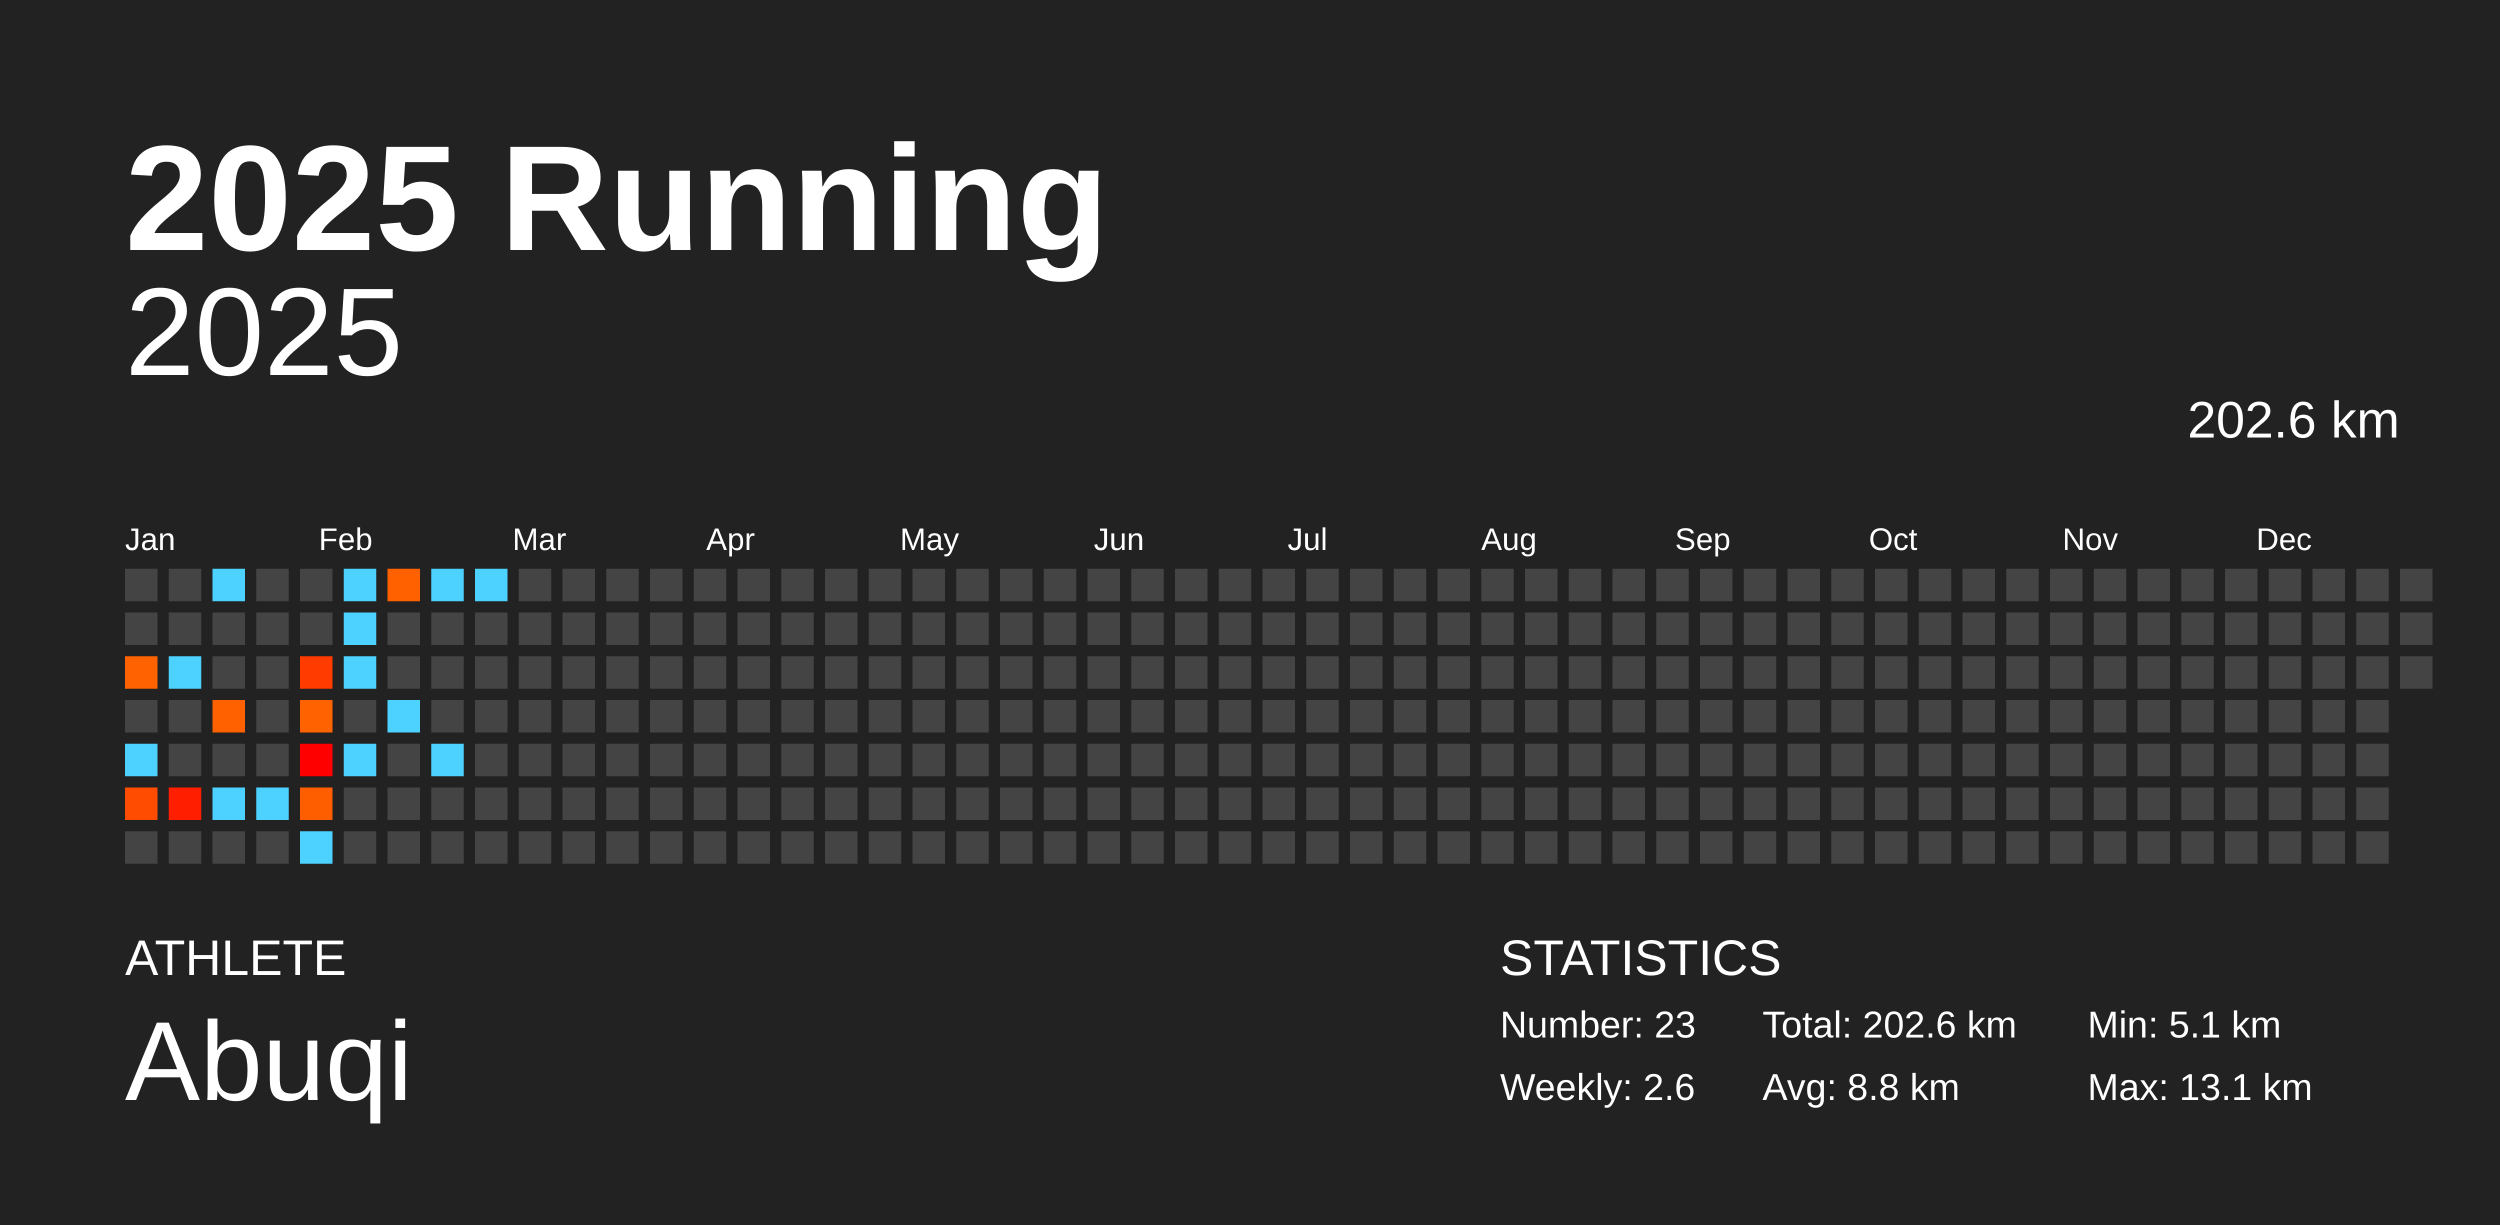
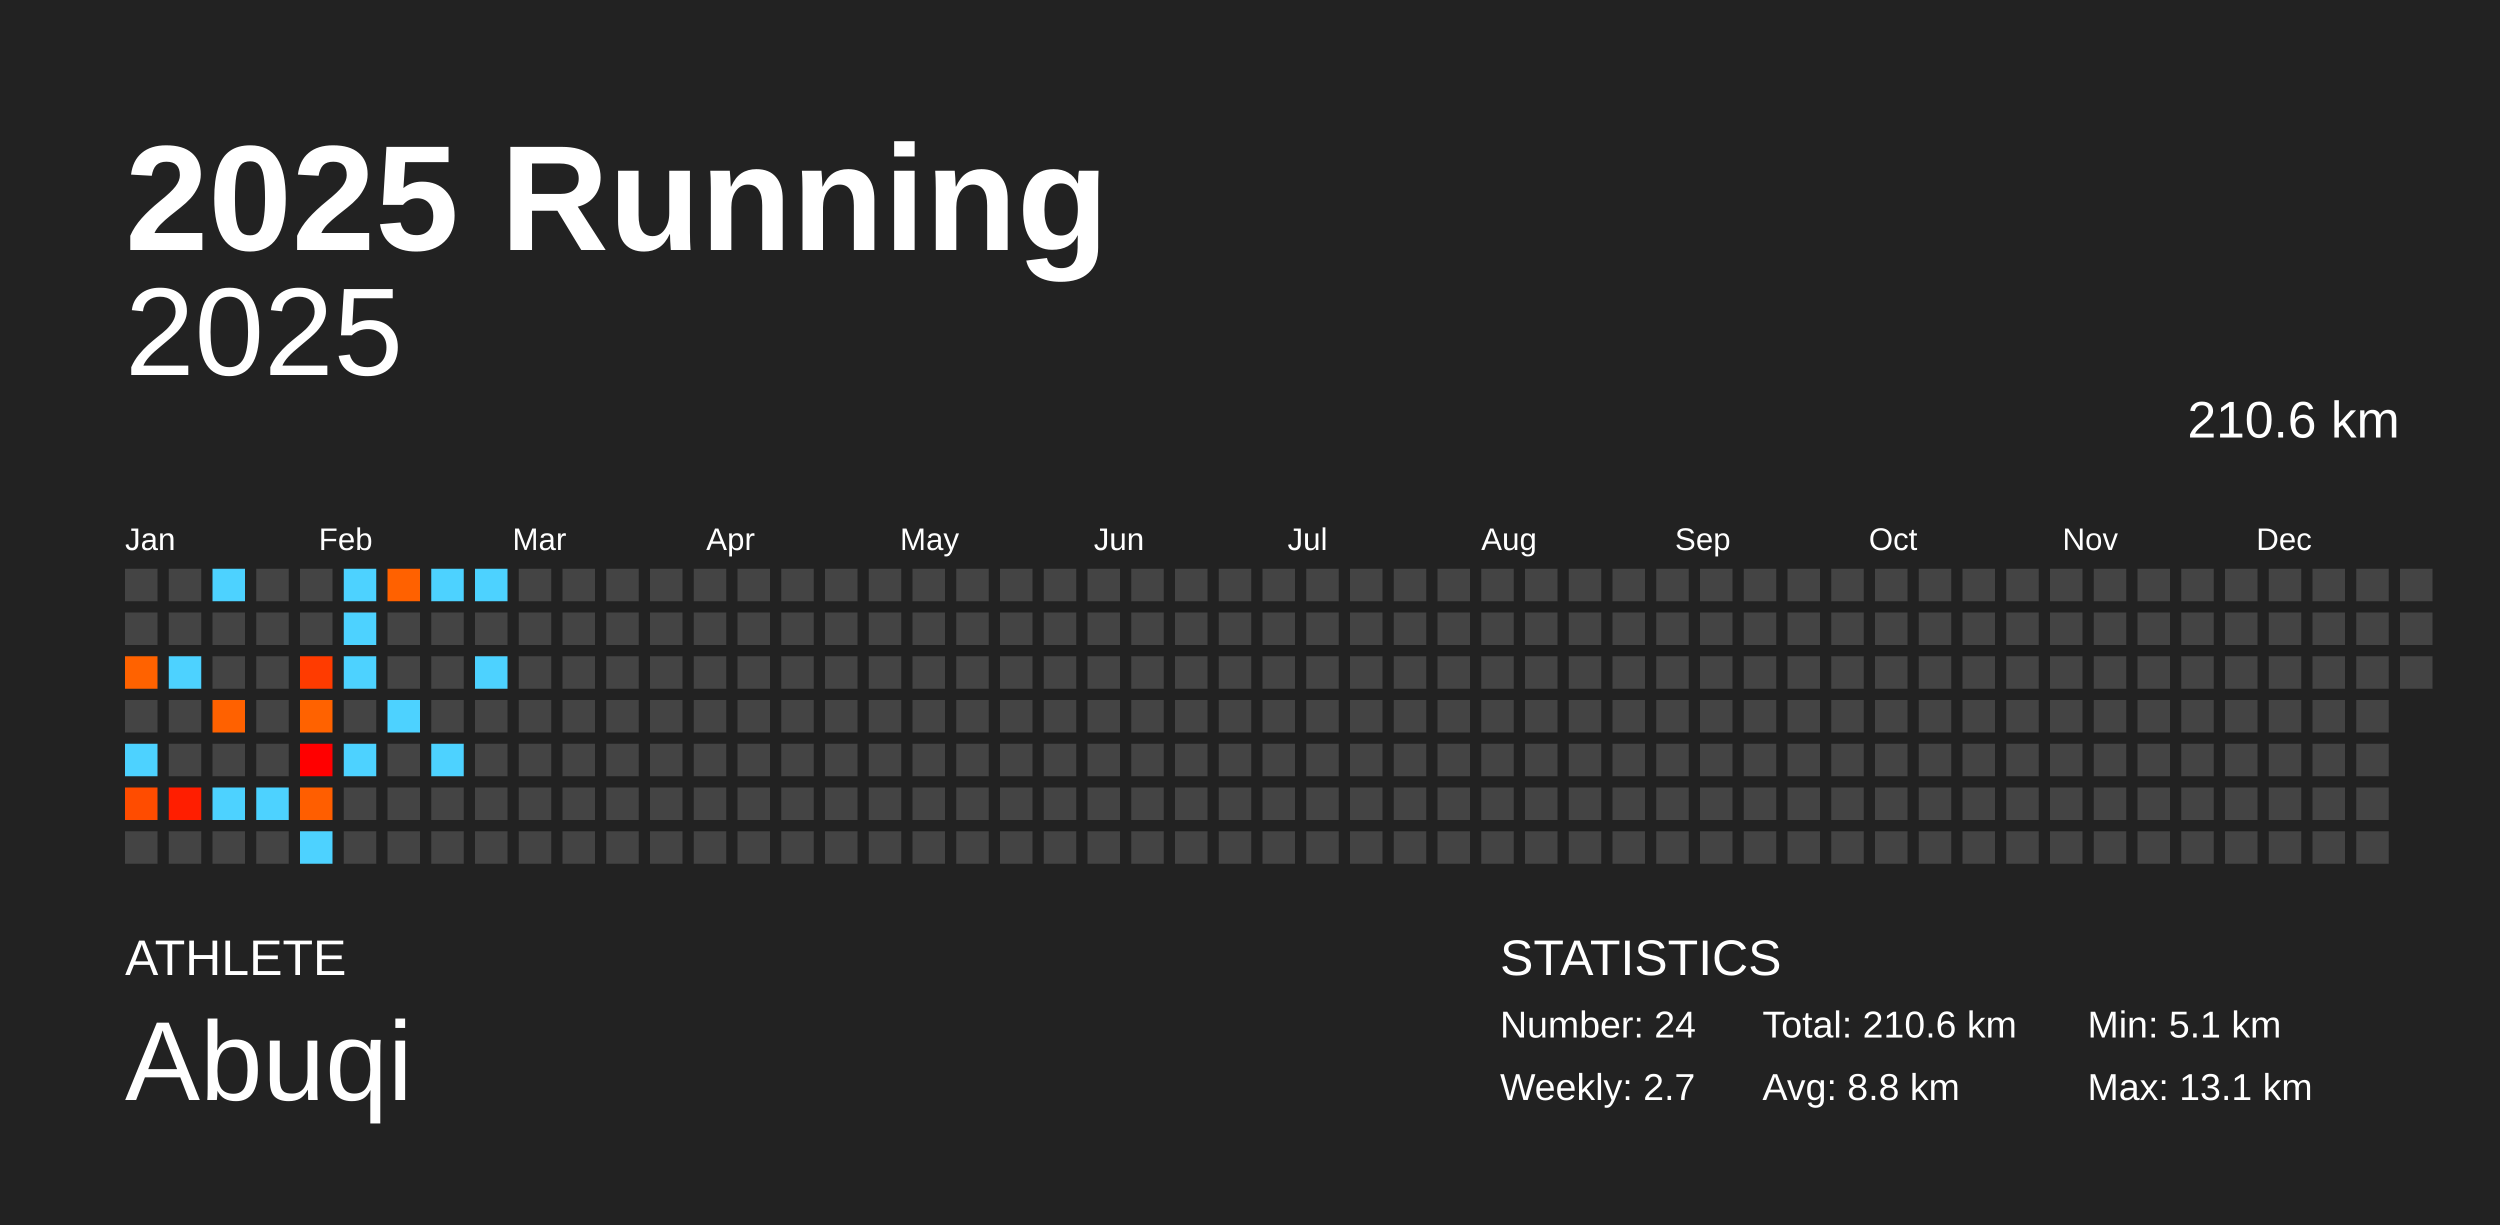
<svg xmlns="http://www.w3.org/2000/svg" baseProfile="full" height="98mm" version="1.1" viewBox="0,0,200,98" width="200mm">
  <defs />
  <rect fill="#222222" height="98" width="200" x="0" y="0" />
  <text fill="#FFFFFF" style="font-size:12px; font-family:Arial; font-weight:bold;" x="10" y="20">2025 Running</text>
  <text fill="#FFFFFF" style="font-size:4px; font-family:Arial" x="10" y="78">ATHLETE</text>
  <text fill="#FFFFFF" style="font-size:9px; font-family:Arial" x="10" y="88">Abuqi</text>
  <text fill="#FFFFFF" style="font-size:4px; font-family:Arial" x="120" y="78">STATISTICS</text>
-   <text fill="#FFFFFF" style="font-size:3px; font-family:Arial" x="120" y="83">Number: 23</text>
-   <text fill="#FFFFFF" style="font-size:3px; font-family:Arial" x="120" y="88">Weekly: 2.6</text>
-   <text fill="#FFFFFF" style="font-size:3px; font-family:Arial" x="141" y="83">Total: 202.6 km</text>
+   <text fill="#FFFFFF" style="font-size:3px; font-family:Arial" x="120" y="83">Number: 24</text>
+   <text fill="#FFFFFF" style="font-size:3px; font-family:Arial" x="120" y="88">Weekly: 2.7</text>
+   <text fill="#FFFFFF" style="font-size:3px; font-family:Arial" x="141" y="83">Total: 210.6 km</text>
  <text fill="#FFFFFF" style="font-size:3px; font-family:Arial" x="141" y="88">Avg: 8.8 km</text>
  <text fill="#FFFFFF" style="font-size:3px; font-family:Arial" x="167" y="83">Min: 5.1 km</text>
  <text fill="#FFFFFF" style="font-size:3px; font-family:Arial" x="167" y="88">Max: 13.1 km</text>
  <text alignment-baseline="hanging" fill="#FFFFFF" style="font-size:10.0px; font-family:Arial;" x="10" y="30">2025</text>
-   <text alignment-baseline="hanging" fill="#FFFFFF" style="font-size:4.125px; font-family:Arial;" x="175" y="35">202.6 km</text>
+   <text alignment-baseline="hanging" fill="#FFFFFF" style="font-size:4.125px; font-family:Arial;" x="175" y="35">210.6 km</text>
  <text fill="#FFFFFF" style="font-size:2.5px; font-family:Arial" x="10.0" y="44">Jan</text>
  <text fill="#FFFFFF" style="font-size:2.5px; font-family:Arial" x="25.5" y="44">Feb</text>
  <text fill="#FFFFFF" style="font-size:2.5px; font-family:Arial" x="41.0" y="44">Mar</text>
  <text fill="#FFFFFF" style="font-size:2.5px; font-family:Arial" x="56.5" y="44">Apr</text>
  <text fill="#FFFFFF" style="font-size:2.5px; font-family:Arial" x="72.0" y="44">May</text>
  <text fill="#FFFFFF" style="font-size:2.5px; font-family:Arial" x="87.5" y="44">Jun</text>
  <text fill="#FFFFFF" style="font-size:2.5px; font-family:Arial" x="103.0" y="44">Jul</text>
  <text fill="#FFFFFF" style="font-size:2.5px; font-family:Arial" x="118.5" y="44">Aug</text>
  <text fill="#FFFFFF" style="font-size:2.5px; font-family:Arial" x="134.0" y="44">Sep</text>
  <text fill="#FFFFFF" style="font-size:2.5px; font-family:Arial" x="149.5" y="44">Oct</text>
  <text fill="#FFFFFF" style="font-size:2.5px; font-family:Arial" x="165.0" y="44">Nov</text>
  <text fill="#FFFFFF" style="font-size:2.5px; font-family:Arial" x="180.5" y="44">Dec</text>
  <rect fill="#444444" height="2.6" width="2.6" x="10.0" y="45.5" />
  <rect fill="#444444" height="2.6" width="2.6" x="10.0" y="49.0" />
  <rect fill="#ff6200" height="2.6" width="2.6" x="10.0" y="52.5" />
  <rect fill="#444444" height="2.6" width="2.6" x="10.0" y="56.0" />
  <rect fill="#4dd2ff" height="2.6" width="2.6" x="10.0" y="59.5" />
  <rect fill="#ff4c00" height="2.6" width="2.6" x="10.0" y="63.0" />
  <rect fill="#444444" height="2.6" width="2.6" x="10.0" y="66.5" />
  <rect fill="#444444" height="2.6" width="2.6" x="13.5" y="45.5" />
  <rect fill="#444444" height="2.6" width="2.6" x="13.5" y="49.0" />
  <rect fill="#4dd2ff" height="2.6" width="2.6" x="13.5" y="52.5" />
  <rect fill="#444444" height="2.6" width="2.6" x="13.5" y="56.0" />
  <rect fill="#444444" height="2.6" width="2.6" x="13.5" y="59.5" />
  <rect fill="#ff1e00" height="2.6" width="2.6" x="13.5" y="63.0" />
  <rect fill="#444444" height="2.6" width="2.6" x="13.5" y="66.5" />
  <rect fill="#4dd2ff" height="2.6" width="2.6" x="17.0" y="45.5" />
  <rect fill="#444444" height="2.6" width="2.6" x="17.0" y="49.0" />
  <rect fill="#444444" height="2.6" width="2.6" x="17.0" y="52.5" />
  <rect fill="#ff6100" height="2.6" width="2.6" x="17.0" y="56.0" />
  <rect fill="#444444" height="2.6" width="2.6" x="17.0" y="59.5" />
  <rect fill="#4dd2ff" height="2.6" width="2.6" x="17.0" y="63.0" />
  <rect fill="#444444" height="2.6" width="2.6" x="17.0" y="66.5" />
  <rect fill="#444444" height="2.6" width="2.6" x="20.5" y="45.5" />
  <rect fill="#444444" height="2.6" width="2.6" x="20.5" y="49.0" />
  <rect fill="#444444" height="2.6" width="2.6" x="20.5" y="52.5" />
  <rect fill="#444444" height="2.6" width="2.6" x="20.5" y="56.0" />
  <rect fill="#444444" height="2.6" width="2.6" x="20.5" y="59.5" />
  <rect fill="#4dd2ff" height="2.6" width="2.6" x="20.5" y="63.0" />
  <rect fill="#444444" height="2.6" width="2.6" x="20.5" y="66.5" />
  <rect fill="#444444" height="2.6" width="2.6" x="24.0" y="45.5" />
  <rect fill="#444444" height="2.6" width="2.6" x="24.0" y="49.0" />
  <rect fill="#ff3b00" height="2.6" width="2.6" x="24.0" y="52.5" />
  <rect fill="#ff6200" height="2.6" width="2.6" x="24.0" y="56.0" />
  <rect fill="#ff0000" height="2.6" width="2.6" x="24.0" y="59.5" />
  <rect fill="#ff5e00" height="2.6" width="2.6" x="24.0" y="63.0" />
  <rect fill="#4dd2ff" height="2.6" width="2.6" x="24.0" y="66.5" />
  <rect fill="#4dd2ff" height="2.6" width="2.6" x="27.5" y="45.5" />
  <rect fill="#4dd2ff" height="2.6" width="2.6" x="27.5" y="49.0" />
  <rect fill="#4dd2ff" height="2.6" width="2.6" x="27.5" y="52.5" />
  <rect fill="#444444" height="2.6" width="2.6" x="27.5" y="56.0" />
  <rect fill="#4dd2ff" height="2.6" width="2.6" x="27.5" y="59.5" />
  <rect fill="#444444" height="2.6" width="2.6" x="27.5" y="63.0" />
  <rect fill="#444444" height="2.6" width="2.6" x="27.5" y="66.5" />
  <rect fill="#ff6100" height="2.6" width="2.6" x="31.0" y="45.5" />
  <rect fill="#444444" height="2.6" width="2.6" x="31.0" y="49.0" />
  <rect fill="#444444" height="2.6" width="2.6" x="31.0" y="52.5" />
  <rect fill="#4dd2ff" height="2.6" width="2.6" x="31.0" y="56.0" />
  <rect fill="#444444" height="2.6" width="2.6" x="31.0" y="59.5" />
  <rect fill="#444444" height="2.6" width="2.6" x="31.0" y="63.0" />
  <rect fill="#444444" height="2.6" width="2.6" x="31.0" y="66.5" />
  <rect fill="#4dd2ff" height="2.6" width="2.6" x="34.5" y="45.5" />
  <rect fill="#444444" height="2.6" width="2.6" x="34.5" y="49.0" />
  <rect fill="#444444" height="2.6" width="2.6" x="34.5" y="52.5" />
  <rect fill="#444444" height="2.6" width="2.6" x="34.5" y="56.0" />
  <rect fill="#4dd2ff" height="2.6" width="2.6" x="34.5" y="59.5" />
  <rect fill="#444444" height="2.6" width="2.6" x="34.5" y="63.0" />
  <rect fill="#444444" height="2.6" width="2.6" x="34.5" y="66.5" />
  <rect fill="#4dd2ff" height="2.6" width="2.6" x="38.0" y="45.5" />
  <rect fill="#444444" height="2.6" width="2.6" x="38.0" y="49.0" />
-   <rect fill="#444444" height="2.6" width="2.6" x="38.0" y="52.5" />
+   <rect fill="#4dd2ff" height="2.6" width="2.6" x="38.0" y="52.5" />
  <rect fill="#444444" height="2.6" width="2.6" x="38.0" y="56.0" />
  <rect fill="#444444" height="2.6" width="2.6" x="38.0" y="59.5" />
  <rect fill="#444444" height="2.6" width="2.6" x="38.0" y="63.0" />
  <rect fill="#444444" height="2.6" width="2.6" x="38.0" y="66.5" />
  <rect fill="#444444" height="2.6" width="2.6" x="41.5" y="45.5" />
  <rect fill="#444444" height="2.6" width="2.6" x="41.5" y="49.0" />
  <rect fill="#444444" height="2.6" width="2.6" x="41.5" y="52.5" />
  <rect fill="#444444" height="2.6" width="2.6" x="41.5" y="56.0" />
  <rect fill="#444444" height="2.6" width="2.6" x="41.5" y="59.5" />
  <rect fill="#444444" height="2.6" width="2.6" x="41.5" y="63.0" />
  <rect fill="#444444" height="2.6" width="2.6" x="41.5" y="66.5" />
  <rect fill="#444444" height="2.6" width="2.6" x="45.0" y="45.5" />
  <rect fill="#444444" height="2.6" width="2.6" x="45.0" y="49.0" />
  <rect fill="#444444" height="2.6" width="2.6" x="45.0" y="52.5" />
  <rect fill="#444444" height="2.6" width="2.6" x="45.0" y="56.0" />
  <rect fill="#444444" height="2.6" width="2.6" x="45.0" y="59.5" />
  <rect fill="#444444" height="2.6" width="2.6" x="45.0" y="63.0" />
  <rect fill="#444444" height="2.6" width="2.6" x="45.0" y="66.5" />
  <rect fill="#444444" height="2.6" width="2.6" x="48.5" y="45.5" />
  <rect fill="#444444" height="2.6" width="2.6" x="48.5" y="49.0" />
  <rect fill="#444444" height="2.6" width="2.6" x="48.5" y="52.5" />
  <rect fill="#444444" height="2.6" width="2.6" x="48.5" y="56.0" />
  <rect fill="#444444" height="2.6" width="2.6" x="48.5" y="59.5" />
  <rect fill="#444444" height="2.6" width="2.6" x="48.5" y="63.0" />
  <rect fill="#444444" height="2.6" width="2.6" x="48.5" y="66.5" />
  <rect fill="#444444" height="2.6" width="2.6" x="52.0" y="45.5" />
  <rect fill="#444444" height="2.6" width="2.6" x="52.0" y="49.0" />
  <rect fill="#444444" height="2.6" width="2.6" x="52.0" y="52.5" />
  <rect fill="#444444" height="2.6" width="2.6" x="52.0" y="56.0" />
  <rect fill="#444444" height="2.6" width="2.6" x="52.0" y="59.5" />
  <rect fill="#444444" height="2.6" width="2.6" x="52.0" y="63.0" />
  <rect fill="#444444" height="2.6" width="2.6" x="52.0" y="66.5" />
  <rect fill="#444444" height="2.6" width="2.6" x="55.5" y="45.5" />
  <rect fill="#444444" height="2.6" width="2.6" x="55.5" y="49.0" />
  <rect fill="#444444" height="2.6" width="2.6" x="55.5" y="52.5" />
  <rect fill="#444444" height="2.6" width="2.6" x="55.5" y="56.0" />
  <rect fill="#444444" height="2.6" width="2.6" x="55.5" y="59.5" />
  <rect fill="#444444" height="2.6" width="2.6" x="55.5" y="63.0" />
  <rect fill="#444444" height="2.6" width="2.6" x="55.5" y="66.5" />
  <rect fill="#444444" height="2.6" width="2.6" x="59.0" y="45.5" />
  <rect fill="#444444" height="2.6" width="2.6" x="59.0" y="49.0" />
  <rect fill="#444444" height="2.6" width="2.6" x="59.0" y="52.5" />
  <rect fill="#444444" height="2.6" width="2.6" x="59.0" y="56.0" />
  <rect fill="#444444" height="2.6" width="2.6" x="59.0" y="59.5" />
  <rect fill="#444444" height="2.6" width="2.6" x="59.0" y="63.0" />
  <rect fill="#444444" height="2.6" width="2.6" x="59.0" y="66.5" />
  <rect fill="#444444" height="2.6" width="2.6" x="62.5" y="45.5" />
  <rect fill="#444444" height="2.6" width="2.6" x="62.5" y="49.0" />
  <rect fill="#444444" height="2.6" width="2.6" x="62.5" y="52.5" />
  <rect fill="#444444" height="2.6" width="2.6" x="62.5" y="56.0" />
  <rect fill="#444444" height="2.6" width="2.6" x="62.5" y="59.5" />
  <rect fill="#444444" height="2.6" width="2.6" x="62.5" y="63.0" />
  <rect fill="#444444" height="2.6" width="2.6" x="62.5" y="66.5" />
  <rect fill="#444444" height="2.6" width="2.6" x="66.0" y="45.5" />
  <rect fill="#444444" height="2.6" width="2.6" x="66.0" y="49.0" />
  <rect fill="#444444" height="2.6" width="2.6" x="66.0" y="52.5" />
  <rect fill="#444444" height="2.6" width="2.6" x="66.0" y="56.0" />
  <rect fill="#444444" height="2.6" width="2.6" x="66.0" y="59.5" />
  <rect fill="#444444" height="2.6" width="2.6" x="66.0" y="63.0" />
  <rect fill="#444444" height="2.6" width="2.6" x="66.0" y="66.5" />
  <rect fill="#444444" height="2.6" width="2.6" x="69.5" y="45.5" />
  <rect fill="#444444" height="2.6" width="2.6" x="69.5" y="49.0" />
  <rect fill="#444444" height="2.6" width="2.6" x="69.5" y="52.5" />
  <rect fill="#444444" height="2.6" width="2.6" x="69.5" y="56.0" />
  <rect fill="#444444" height="2.6" width="2.6" x="69.5" y="59.5" />
  <rect fill="#444444" height="2.6" width="2.6" x="69.5" y="63.0" />
  <rect fill="#444444" height="2.6" width="2.6" x="69.5" y="66.5" />
  <rect fill="#444444" height="2.6" width="2.6" x="73.0" y="45.5" />
  <rect fill="#444444" height="2.6" width="2.6" x="73.0" y="49.0" />
  <rect fill="#444444" height="2.6" width="2.6" x="73.0" y="52.5" />
  <rect fill="#444444" height="2.6" width="2.6" x="73.0" y="56.0" />
  <rect fill="#444444" height="2.6" width="2.6" x="73.0" y="59.5" />
  <rect fill="#444444" height="2.6" width="2.6" x="73.0" y="63.0" />
  <rect fill="#444444" height="2.6" width="2.6" x="73.0" y="66.5" />
  <rect fill="#444444" height="2.6" width="2.6" x="76.5" y="45.5" />
  <rect fill="#444444" height="2.6" width="2.6" x="76.5" y="49.0" />
  <rect fill="#444444" height="2.6" width="2.6" x="76.5" y="52.5" />
  <rect fill="#444444" height="2.6" width="2.6" x="76.5" y="56.0" />
  <rect fill="#444444" height="2.6" width="2.6" x="76.5" y="59.5" />
  <rect fill="#444444" height="2.6" width="2.6" x="76.5" y="63.0" />
  <rect fill="#444444" height="2.6" width="2.6" x="76.5" y="66.5" />
  <rect fill="#444444" height="2.6" width="2.6" x="80.0" y="45.5" />
  <rect fill="#444444" height="2.6" width="2.6" x="80.0" y="49.0" />
  <rect fill="#444444" height="2.6" width="2.6" x="80.0" y="52.5" />
  <rect fill="#444444" height="2.6" width="2.6" x="80.0" y="56.0" />
  <rect fill="#444444" height="2.6" width="2.6" x="80.0" y="59.5" />
  <rect fill="#444444" height="2.6" width="2.6" x="80.0" y="63.0" />
  <rect fill="#444444" height="2.6" width="2.6" x="80.0" y="66.5" />
  <rect fill="#444444" height="2.6" width="2.6" x="83.5" y="45.5" />
  <rect fill="#444444" height="2.6" width="2.6" x="83.5" y="49.0" />
  <rect fill="#444444" height="2.6" width="2.6" x="83.5" y="52.5" />
  <rect fill="#444444" height="2.6" width="2.6" x="83.5" y="56.0" />
  <rect fill="#444444" height="2.6" width="2.6" x="83.5" y="59.5" />
  <rect fill="#444444" height="2.6" width="2.6" x="83.5" y="63.0" />
  <rect fill="#444444" height="2.6" width="2.6" x="83.5" y="66.5" />
  <rect fill="#444444" height="2.6" width="2.6" x="87.0" y="45.5" />
  <rect fill="#444444" height="2.6" width="2.6" x="87.0" y="49.0" />
  <rect fill="#444444" height="2.6" width="2.6" x="87.0" y="52.5" />
  <rect fill="#444444" height="2.6" width="2.6" x="87.0" y="56.0" />
  <rect fill="#444444" height="2.6" width="2.6" x="87.0" y="59.5" />
  <rect fill="#444444" height="2.6" width="2.6" x="87.0" y="63.0" />
  <rect fill="#444444" height="2.6" width="2.6" x="87.0" y="66.5" />
  <rect fill="#444444" height="2.6" width="2.6" x="90.5" y="45.5" />
  <rect fill="#444444" height="2.6" width="2.6" x="90.5" y="49.0" />
  <rect fill="#444444" height="2.6" width="2.6" x="90.5" y="52.5" />
  <rect fill="#444444" height="2.6" width="2.6" x="90.5" y="56.0" />
  <rect fill="#444444" height="2.6" width="2.6" x="90.5" y="59.5" />
  <rect fill="#444444" height="2.6" width="2.6" x="90.5" y="63.0" />
  <rect fill="#444444" height="2.6" width="2.6" x="90.5" y="66.5" />
  <rect fill="#444444" height="2.6" width="2.6" x="94.0" y="45.5" />
  <rect fill="#444444" height="2.6" width="2.6" x="94.0" y="49.0" />
  <rect fill="#444444" height="2.6" width="2.6" x="94.0" y="52.5" />
  <rect fill="#444444" height="2.6" width="2.6" x="94.0" y="56.0" />
  <rect fill="#444444" height="2.6" width="2.6" x="94.0" y="59.5" />
  <rect fill="#444444" height="2.6" width="2.6" x="94.0" y="63.0" />
  <rect fill="#444444" height="2.6" width="2.6" x="94.0" y="66.5" />
  <rect fill="#444444" height="2.6" width="2.6" x="97.5" y="45.5" />
  <rect fill="#444444" height="2.6" width="2.6" x="97.5" y="49.0" />
  <rect fill="#444444" height="2.6" width="2.6" x="97.5" y="52.5" />
  <rect fill="#444444" height="2.6" width="2.6" x="97.5" y="56.0" />
  <rect fill="#444444" height="2.6" width="2.6" x="97.5" y="59.5" />
  <rect fill="#444444" height="2.6" width="2.6" x="97.5" y="63.0" />
  <rect fill="#444444" height="2.6" width="2.6" x="97.5" y="66.5" />
  <rect fill="#444444" height="2.6" width="2.6" x="101.0" y="45.5" />
  <rect fill="#444444" height="2.6" width="2.6" x="101.0" y="49.0" />
  <rect fill="#444444" height="2.6" width="2.6" x="101.0" y="52.5" />
  <rect fill="#444444" height="2.6" width="2.6" x="101.0" y="56.0" />
  <rect fill="#444444" height="2.6" width="2.6" x="101.0" y="59.5" />
  <rect fill="#444444" height="2.6" width="2.6" x="101.0" y="63.0" />
  <rect fill="#444444" height="2.6" width="2.6" x="101.0" y="66.5" />
  <rect fill="#444444" height="2.6" width="2.6" x="104.5" y="45.5" />
  <rect fill="#444444" height="2.6" width="2.6" x="104.5" y="49.0" />
  <rect fill="#444444" height="2.6" width="2.6" x="104.5" y="52.5" />
  <rect fill="#444444" height="2.6" width="2.6" x="104.5" y="56.0" />
  <rect fill="#444444" height="2.6" width="2.6" x="104.5" y="59.5" />
  <rect fill="#444444" height="2.6" width="2.6" x="104.5" y="63.0" />
  <rect fill="#444444" height="2.6" width="2.6" x="104.5" y="66.5" />
  <rect fill="#444444" height="2.6" width="2.6" x="108.0" y="45.5" />
  <rect fill="#444444" height="2.6" width="2.6" x="108.0" y="49.0" />
  <rect fill="#444444" height="2.6" width="2.6" x="108.0" y="52.5" />
  <rect fill="#444444" height="2.6" width="2.6" x="108.0" y="56.0" />
  <rect fill="#444444" height="2.6" width="2.6" x="108.0" y="59.5" />
  <rect fill="#444444" height="2.6" width="2.6" x="108.0" y="63.0" />
  <rect fill="#444444" height="2.6" width="2.6" x="108.0" y="66.5" />
  <rect fill="#444444" height="2.6" width="2.6" x="111.5" y="45.5" />
  <rect fill="#444444" height="2.6" width="2.6" x="111.5" y="49.0" />
  <rect fill="#444444" height="2.6" width="2.6" x="111.5" y="52.5" />
  <rect fill="#444444" height="2.6" width="2.6" x="111.5" y="56.0" />
  <rect fill="#444444" height="2.6" width="2.6" x="111.5" y="59.5" />
  <rect fill="#444444" height="2.6" width="2.6" x="111.5" y="63.0" />
  <rect fill="#444444" height="2.6" width="2.6" x="111.5" y="66.5" />
  <rect fill="#444444" height="2.6" width="2.6" x="115.0" y="45.5" />
  <rect fill="#444444" height="2.6" width="2.6" x="115.0" y="49.0" />
  <rect fill="#444444" height="2.6" width="2.6" x="115.0" y="52.5" />
  <rect fill="#444444" height="2.6" width="2.6" x="115.0" y="56.0" />
  <rect fill="#444444" height="2.6" width="2.6" x="115.0" y="59.5" />
  <rect fill="#444444" height="2.6" width="2.6" x="115.0" y="63.0" />
  <rect fill="#444444" height="2.6" width="2.6" x="115.0" y="66.5" />
  <rect fill="#444444" height="2.6" width="2.6" x="118.5" y="45.5" />
  <rect fill="#444444" height="2.6" width="2.6" x="118.5" y="49.0" />
  <rect fill="#444444" height="2.6" width="2.6" x="118.5" y="52.5" />
  <rect fill="#444444" height="2.6" width="2.6" x="118.5" y="56.0" />
  <rect fill="#444444" height="2.6" width="2.6" x="118.5" y="59.5" />
  <rect fill="#444444" height="2.6" width="2.6" x="118.5" y="63.0" />
  <rect fill="#444444" height="2.6" width="2.6" x="118.5" y="66.5" />
  <rect fill="#444444" height="2.6" width="2.6" x="122.0" y="45.5" />
  <rect fill="#444444" height="2.6" width="2.6" x="122.0" y="49.0" />
  <rect fill="#444444" height="2.6" width="2.6" x="122.0" y="52.5" />
  <rect fill="#444444" height="2.6" width="2.6" x="122.0" y="56.0" />
  <rect fill="#444444" height="2.6" width="2.6" x="122.0" y="59.5" />
  <rect fill="#444444" height="2.6" width="2.6" x="122.0" y="63.0" />
  <rect fill="#444444" height="2.6" width="2.6" x="122.0" y="66.5" />
  <rect fill="#444444" height="2.6" width="2.6" x="125.5" y="45.5" />
  <rect fill="#444444" height="2.6" width="2.6" x="125.5" y="49.0" />
  <rect fill="#444444" height="2.6" width="2.6" x="125.5" y="52.5" />
  <rect fill="#444444" height="2.6" width="2.6" x="125.5" y="56.0" />
  <rect fill="#444444" height="2.6" width="2.6" x="125.5" y="59.5" />
  <rect fill="#444444" height="2.6" width="2.6" x="125.5" y="63.0" />
  <rect fill="#444444" height="2.6" width="2.6" x="125.5" y="66.5" />
  <rect fill="#444444" height="2.6" width="2.6" x="129.0" y="45.5" />
  <rect fill="#444444" height="2.6" width="2.6" x="129.0" y="49.0" />
  <rect fill="#444444" height="2.6" width="2.6" x="129.0" y="52.5" />
  <rect fill="#444444" height="2.6" width="2.6" x="129.0" y="56.0" />
  <rect fill="#444444" height="2.6" width="2.6" x="129.0" y="59.5" />
  <rect fill="#444444" height="2.6" width="2.6" x="129.0" y="63.0" />
  <rect fill="#444444" height="2.6" width="2.6" x="129.0" y="66.5" />
  <rect fill="#444444" height="2.6" width="2.6" x="132.5" y="45.5" />
  <rect fill="#444444" height="2.6" width="2.6" x="132.5" y="49.0" />
  <rect fill="#444444" height="2.6" width="2.6" x="132.5" y="52.5" />
  <rect fill="#444444" height="2.6" width="2.6" x="132.5" y="56.0" />
  <rect fill="#444444" height="2.6" width="2.6" x="132.5" y="59.5" />
  <rect fill="#444444" height="2.6" width="2.6" x="132.5" y="63.0" />
  <rect fill="#444444" height="2.6" width="2.6" x="132.5" y="66.5" />
  <rect fill="#444444" height="2.6" width="2.6" x="136.0" y="45.5" />
  <rect fill="#444444" height="2.6" width="2.6" x="136.0" y="49.0" />
  <rect fill="#444444" height="2.6" width="2.6" x="136.0" y="52.5" />
  <rect fill="#444444" height="2.6" width="2.6" x="136.0" y="56.0" />
  <rect fill="#444444" height="2.6" width="2.6" x="136.0" y="59.5" />
  <rect fill="#444444" height="2.6" width="2.6" x="136.0" y="63.0" />
  <rect fill="#444444" height="2.6" width="2.6" x="136.0" y="66.5" />
  <rect fill="#444444" height="2.6" width="2.6" x="139.5" y="45.5" />
  <rect fill="#444444" height="2.6" width="2.6" x="139.5" y="49.0" />
  <rect fill="#444444" height="2.6" width="2.6" x="139.5" y="52.5" />
  <rect fill="#444444" height="2.6" width="2.6" x="139.5" y="56.0" />
  <rect fill="#444444" height="2.6" width="2.6" x="139.5" y="59.5" />
  <rect fill="#444444" height="2.6" width="2.6" x="139.5" y="63.0" />
  <rect fill="#444444" height="2.6" width="2.6" x="139.5" y="66.5" />
  <rect fill="#444444" height="2.6" width="2.6" x="143.0" y="45.5" />
  <rect fill="#444444" height="2.6" width="2.6" x="143.0" y="49.0" />
  <rect fill="#444444" height="2.6" width="2.6" x="143.0" y="52.5" />
  <rect fill="#444444" height="2.6" width="2.6" x="143.0" y="56.0" />
  <rect fill="#444444" height="2.6" width="2.6" x="143.0" y="59.5" />
  <rect fill="#444444" height="2.6" width="2.6" x="143.0" y="63.0" />
  <rect fill="#444444" height="2.6" width="2.6" x="143.0" y="66.5" />
  <rect fill="#444444" height="2.6" width="2.6" x="146.5" y="45.5" />
  <rect fill="#444444" height="2.6" width="2.6" x="146.5" y="49.0" />
  <rect fill="#444444" height="2.6" width="2.6" x="146.5" y="52.5" />
  <rect fill="#444444" height="2.6" width="2.6" x="146.5" y="56.0" />
  <rect fill="#444444" height="2.6" width="2.6" x="146.5" y="59.5" />
  <rect fill="#444444" height="2.6" width="2.6" x="146.5" y="63.0" />
  <rect fill="#444444" height="2.6" width="2.6" x="146.5" y="66.5" />
  <rect fill="#444444" height="2.6" width="2.6" x="150.0" y="45.5" />
  <rect fill="#444444" height="2.6" width="2.6" x="150.0" y="49.0" />
  <rect fill="#444444" height="2.6" width="2.6" x="150.0" y="52.5" />
  <rect fill="#444444" height="2.6" width="2.6" x="150.0" y="56.0" />
  <rect fill="#444444" height="2.6" width="2.6" x="150.0" y="59.5" />
  <rect fill="#444444" height="2.6" width="2.6" x="150.0" y="63.0" />
  <rect fill="#444444" height="2.6" width="2.6" x="150.0" y="66.5" />
  <rect fill="#444444" height="2.6" width="2.6" x="153.5" y="45.5" />
  <rect fill="#444444" height="2.6" width="2.6" x="153.5" y="49.0" />
  <rect fill="#444444" height="2.6" width="2.6" x="153.5" y="52.5" />
  <rect fill="#444444" height="2.6" width="2.6" x="153.5" y="56.0" />
  <rect fill="#444444" height="2.6" width="2.6" x="153.5" y="59.5" />
  <rect fill="#444444" height="2.6" width="2.6" x="153.5" y="63.0" />
  <rect fill="#444444" height="2.6" width="2.6" x="153.5" y="66.5" />
  <rect fill="#444444" height="2.6" width="2.6" x="157.0" y="45.5" />
  <rect fill="#444444" height="2.6" width="2.6" x="157.0" y="49.0" />
  <rect fill="#444444" height="2.6" width="2.6" x="157.0" y="52.5" />
  <rect fill="#444444" height="2.6" width="2.6" x="157.0" y="56.0" />
  <rect fill="#444444" height="2.6" width="2.6" x="157.0" y="59.5" />
  <rect fill="#444444" height="2.6" width="2.6" x="157.0" y="63.0" />
  <rect fill="#444444" height="2.6" width="2.6" x="157.0" y="66.5" />
  <rect fill="#444444" height="2.6" width="2.6" x="160.5" y="45.5" />
  <rect fill="#444444" height="2.6" width="2.6" x="160.5" y="49.0" />
  <rect fill="#444444" height="2.6" width="2.6" x="160.5" y="52.5" />
  <rect fill="#444444" height="2.6" width="2.6" x="160.5" y="56.0" />
  <rect fill="#444444" height="2.6" width="2.6" x="160.5" y="59.5" />
  <rect fill="#444444" height="2.6" width="2.6" x="160.5" y="63.0" />
  <rect fill="#444444" height="2.6" width="2.6" x="160.5" y="66.5" />
  <rect fill="#444444" height="2.6" width="2.6" x="164.0" y="45.5" />
  <rect fill="#444444" height="2.6" width="2.6" x="164.0" y="49.0" />
  <rect fill="#444444" height="2.6" width="2.6" x="164.0" y="52.5" />
  <rect fill="#444444" height="2.6" width="2.6" x="164.0" y="56.0" />
  <rect fill="#444444" height="2.6" width="2.6" x="164.0" y="59.5" />
  <rect fill="#444444" height="2.6" width="2.6" x="164.0" y="63.0" />
  <rect fill="#444444" height="2.6" width="2.6" x="164.0" y="66.5" />
  <rect fill="#444444" height="2.6" width="2.6" x="167.5" y="45.5" />
  <rect fill="#444444" height="2.6" width="2.6" x="167.5" y="49.0" />
  <rect fill="#444444" height="2.6" width="2.6" x="167.5" y="52.5" />
  <rect fill="#444444" height="2.6" width="2.6" x="167.5" y="56.0" />
  <rect fill="#444444" height="2.6" width="2.6" x="167.5" y="59.5" />
  <rect fill="#444444" height="2.6" width="2.6" x="167.5" y="63.0" />
  <rect fill="#444444" height="2.6" width="2.6" x="167.5" y="66.5" />
  <rect fill="#444444" height="2.6" width="2.6" x="171.0" y="45.5" />
  <rect fill="#444444" height="2.6" width="2.6" x="171.0" y="49.0" />
  <rect fill="#444444" height="2.6" width="2.6" x="171.0" y="52.5" />
  <rect fill="#444444" height="2.6" width="2.6" x="171.0" y="56.0" />
  <rect fill="#444444" height="2.6" width="2.6" x="171.0" y="59.5" />
  <rect fill="#444444" height="2.6" width="2.6" x="171.0" y="63.0" />
  <rect fill="#444444" height="2.6" width="2.6" x="171.0" y="66.5" />
  <rect fill="#444444" height="2.6" width="2.6" x="174.5" y="45.5" />
  <rect fill="#444444" height="2.6" width="2.6" x="174.5" y="49.0" />
  <rect fill="#444444" height="2.6" width="2.6" x="174.5" y="52.5" />
  <rect fill="#444444" height="2.6" width="2.6" x="174.5" y="56.0" />
  <rect fill="#444444" height="2.6" width="2.6" x="174.5" y="59.5" />
  <rect fill="#444444" height="2.6" width="2.6" x="174.5" y="63.0" />
  <rect fill="#444444" height="2.6" width="2.6" x="174.5" y="66.5" />
  <rect fill="#444444" height="2.6" width="2.6" x="178.0" y="45.5" />
  <rect fill="#444444" height="2.6" width="2.6" x="178.0" y="49.0" />
  <rect fill="#444444" height="2.6" width="2.6" x="178.0" y="52.5" />
  <rect fill="#444444" height="2.6" width="2.6" x="178.0" y="56.0" />
  <rect fill="#444444" height="2.6" width="2.6" x="178.0" y="59.5" />
  <rect fill="#444444" height="2.6" width="2.6" x="178.0" y="63.0" />
  <rect fill="#444444" height="2.6" width="2.6" x="178.0" y="66.5" />
  <rect fill="#444444" height="2.6" width="2.6" x="181.5" y="45.5" />
  <rect fill="#444444" height="2.6" width="2.6" x="181.5" y="49.0" />
  <rect fill="#444444" height="2.6" width="2.6" x="181.5" y="52.5" />
  <rect fill="#444444" height="2.6" width="2.6" x="181.5" y="56.0" />
  <rect fill="#444444" height="2.6" width="2.6" x="181.5" y="59.5" />
  <rect fill="#444444" height="2.6" width="2.6" x="181.5" y="63.0" />
  <rect fill="#444444" height="2.6" width="2.6" x="181.5" y="66.5" />
  <rect fill="#444444" height="2.6" width="2.6" x="185.0" y="45.5" />
  <rect fill="#444444" height="2.6" width="2.6" x="185.0" y="49.0" />
  <rect fill="#444444" height="2.6" width="2.6" x="185.0" y="52.5" />
  <rect fill="#444444" height="2.6" width="2.6" x="185.0" y="56.0" />
  <rect fill="#444444" height="2.6" width="2.6" x="185.0" y="59.5" />
  <rect fill="#444444" height="2.6" width="2.6" x="185.0" y="63.0" />
  <rect fill="#444444" height="2.6" width="2.6" x="185.0" y="66.5" />
  <rect fill="#444444" height="2.6" width="2.6" x="188.5" y="45.5" />
  <rect fill="#444444" height="2.6" width="2.6" x="188.5" y="49.0" />
  <rect fill="#444444" height="2.6" width="2.6" x="188.5" y="52.5" />
  <rect fill="#444444" height="2.6" width="2.6" x="188.5" y="56.0" />
  <rect fill="#444444" height="2.6" width="2.6" x="188.5" y="59.5" />
  <rect fill="#444444" height="2.6" width="2.6" x="188.5" y="63.0" />
  <rect fill="#444444" height="2.6" width="2.6" x="188.5" y="66.5" />
  <rect fill="#444444" height="2.6" width="2.6" x="192.0" y="45.5" />
  <rect fill="#444444" height="2.6" width="2.6" x="192.0" y="49.0" />
  <rect fill="#444444" height="2.6" width="2.6" x="192.0" y="52.5" />
</svg>
